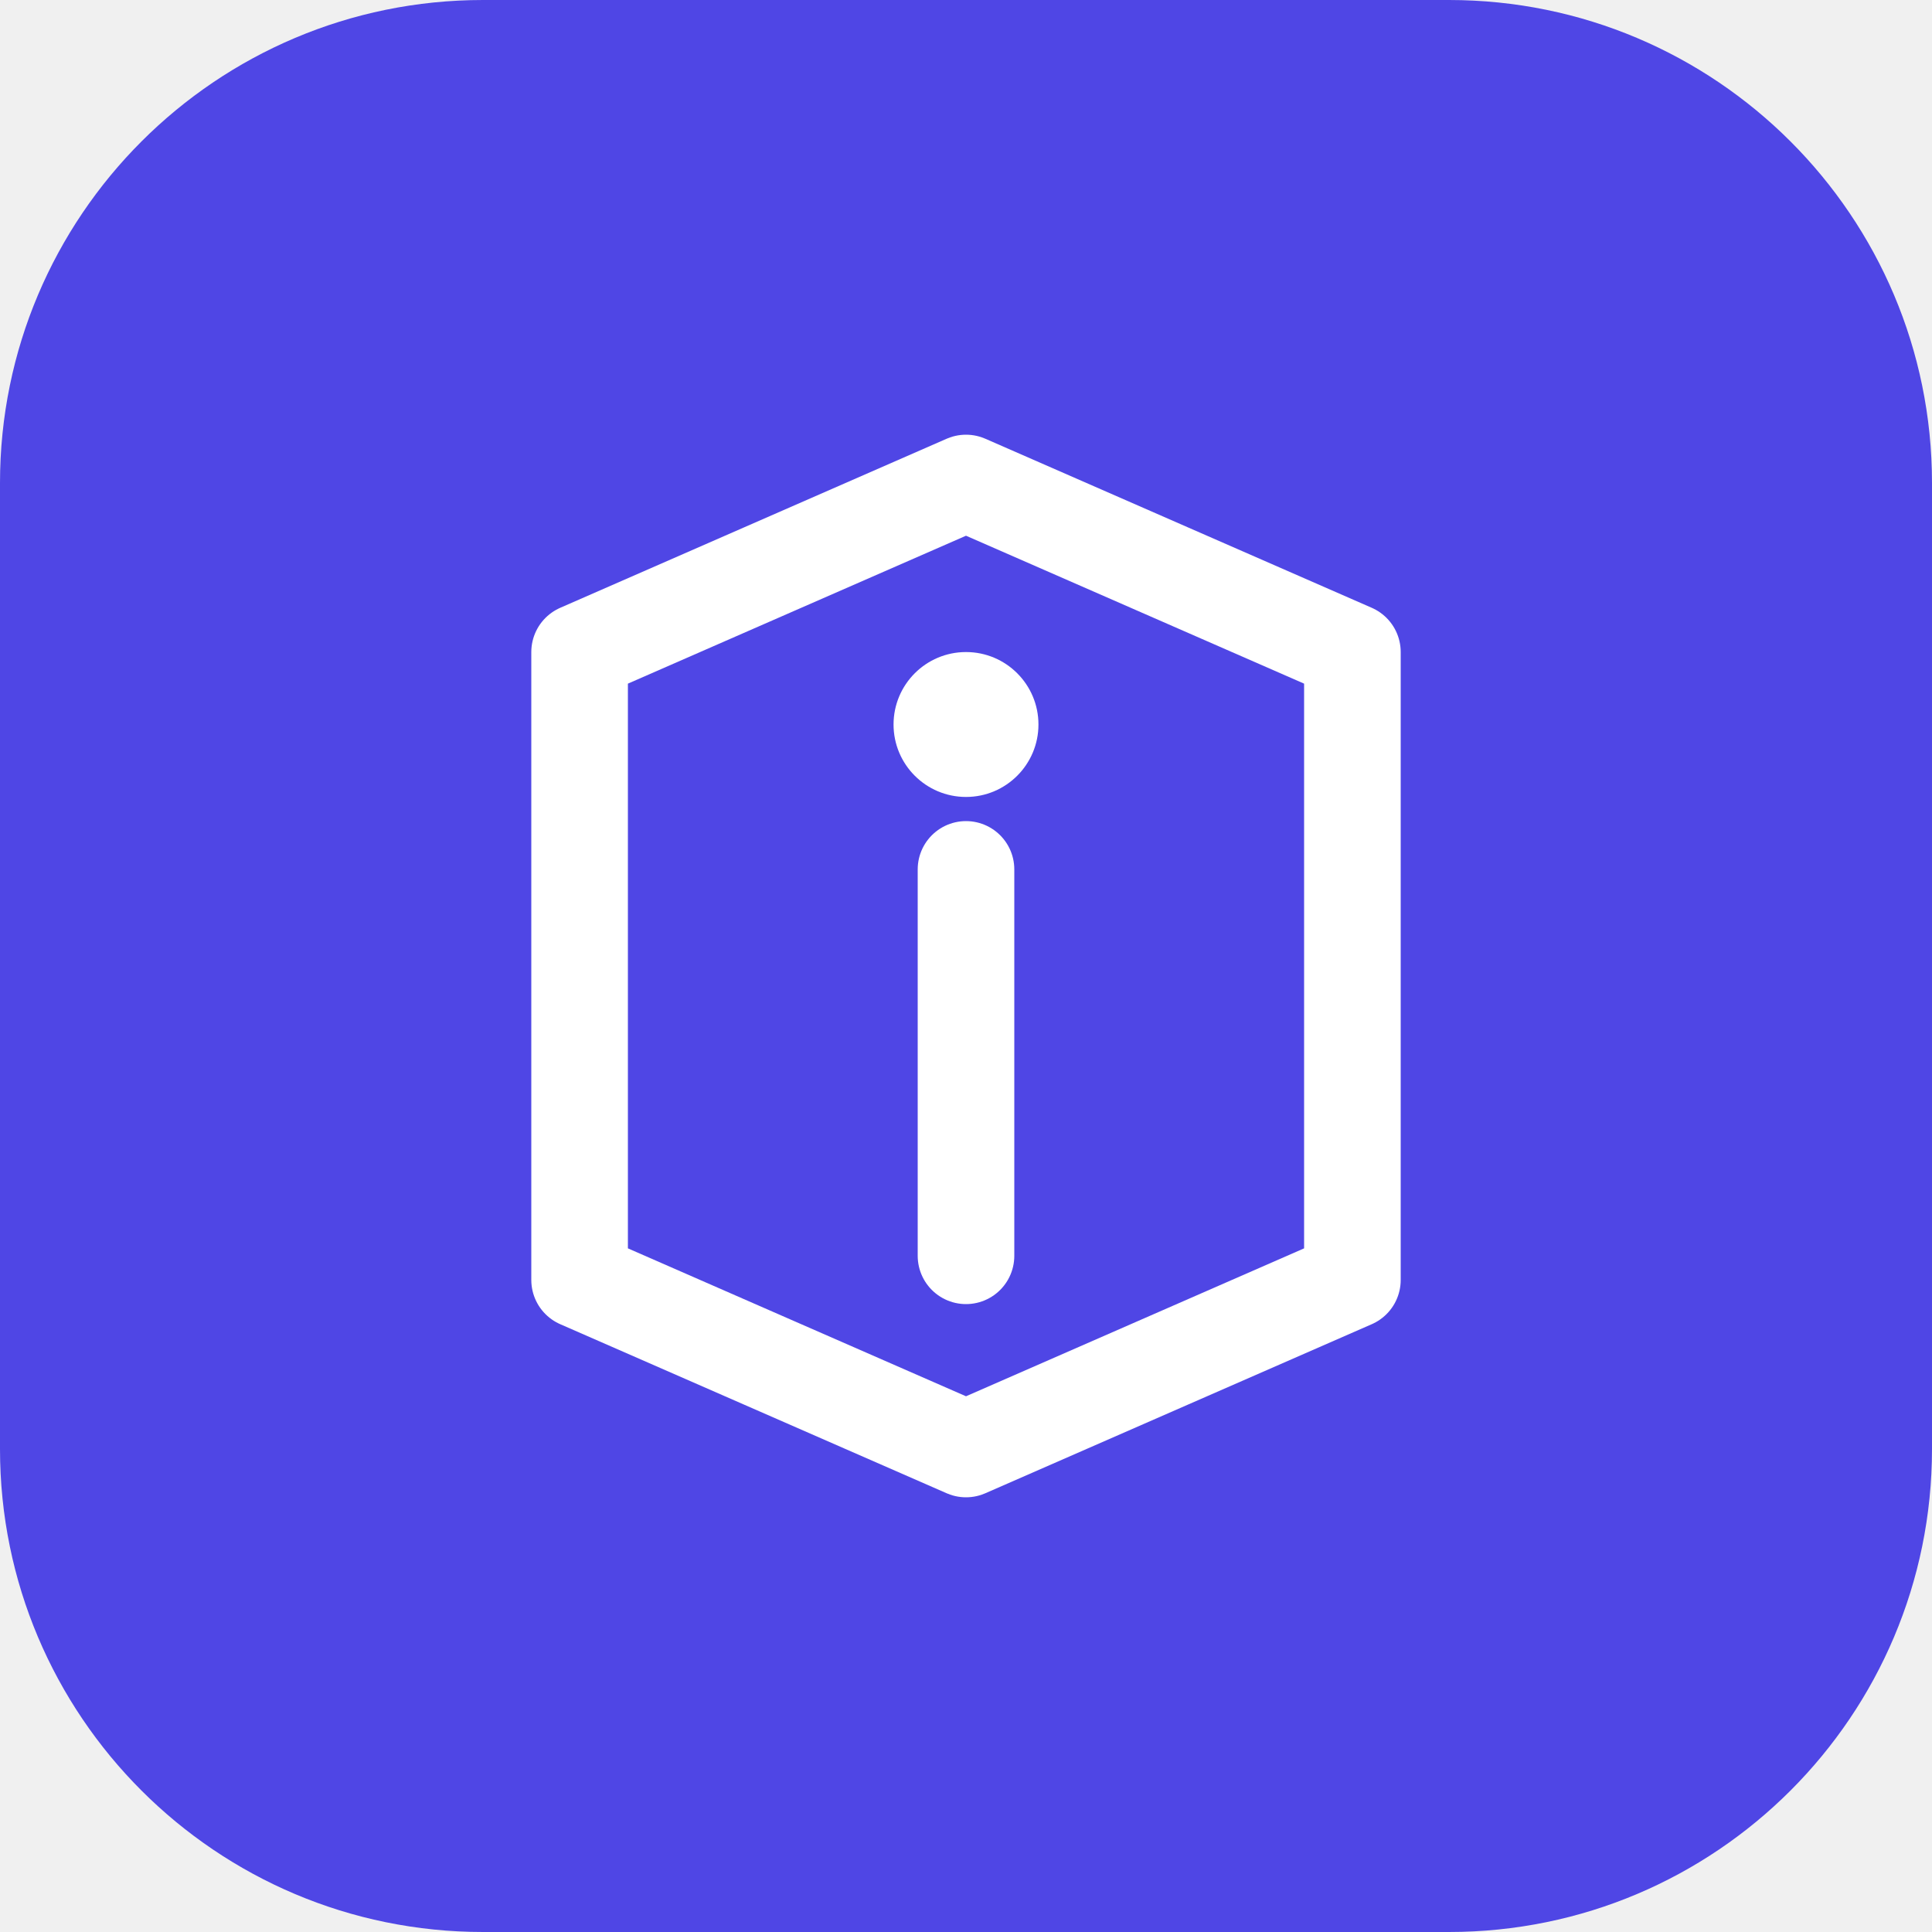
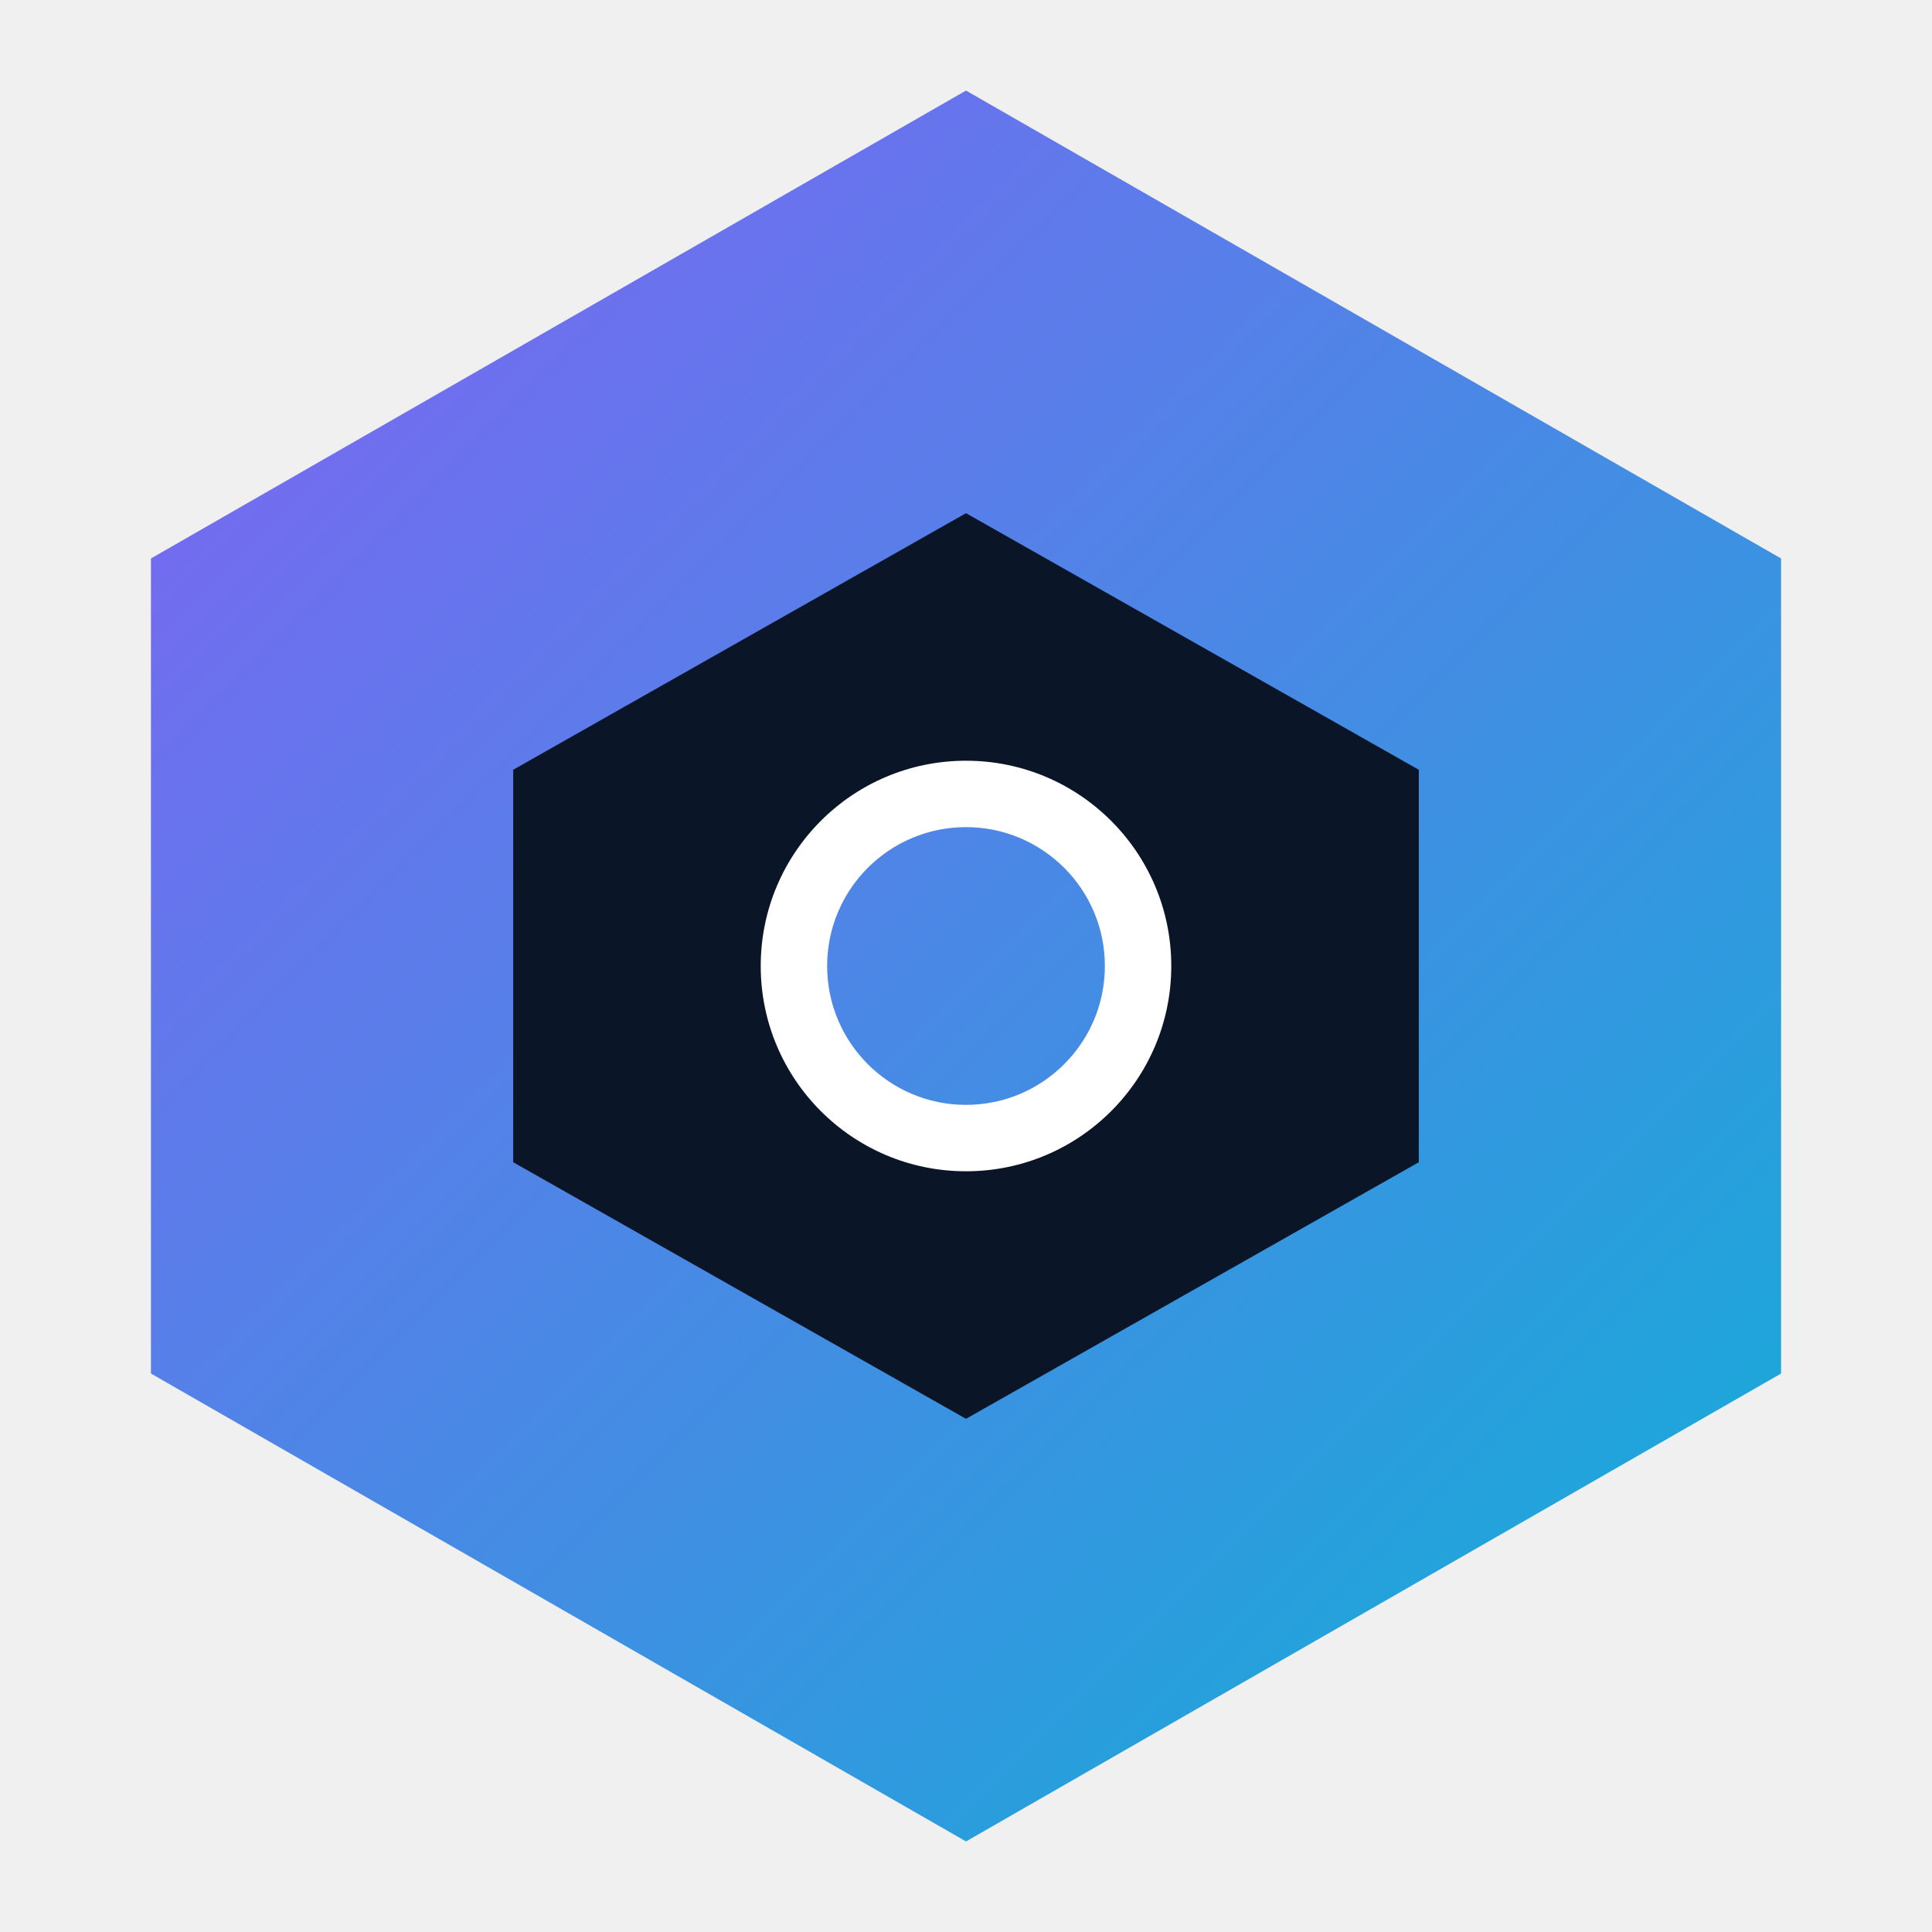
- <svg xmlns="http://www.w3.org/2000/svg" viewBox="0 0 40 40">
-   <rect width="40" height="40" rx="10" fill="#4f46e5" />
-   <path d="M12 26.5V13.5L20 10L28 13.5V26.5L20 30L12 26.5Z" stroke="white" stroke-width="2" stroke-linejoin="round" fill="none" />
-   <path d="M20 18V26" stroke="white" stroke-width="2" stroke-linecap="round" />
-   <circle cx="20" cy="15" r="1.5" fill="white" />
+ <svg xmlns="http://www.w3.org/2000/svg" viewBox="0 0 32 32">
+   <defs>
+     <linearGradient id="g" x1="0" y1="0" x2="32" y2="32" gradientUnits="userSpaceOnUse">
+       <stop offset="0" stop-color="#8B5CF6" />
+       <stop offset="1" stop-color="#06B6D4" />
+     </linearGradient>
+   </defs>
+   <path d="M16 1.5 L29.5 9.25 L29.5 22.75 L16 30.5 L2.5 22.75 L2.5 9.25 Z" fill="url(#g)" />
+   <path d="M16 8.5 L23.5 12.75 L23.5 19.25 L16 23.5 L8.5 19.25 L8.5 12.75 Z" fill="#0A1628" />
+   <circle cx="16" cy="16" r="3.4" fill="#FFFFFF" />
+   <circle cx="16" cy="16" r="2.3" fill="url(#g)" />
</svg>
